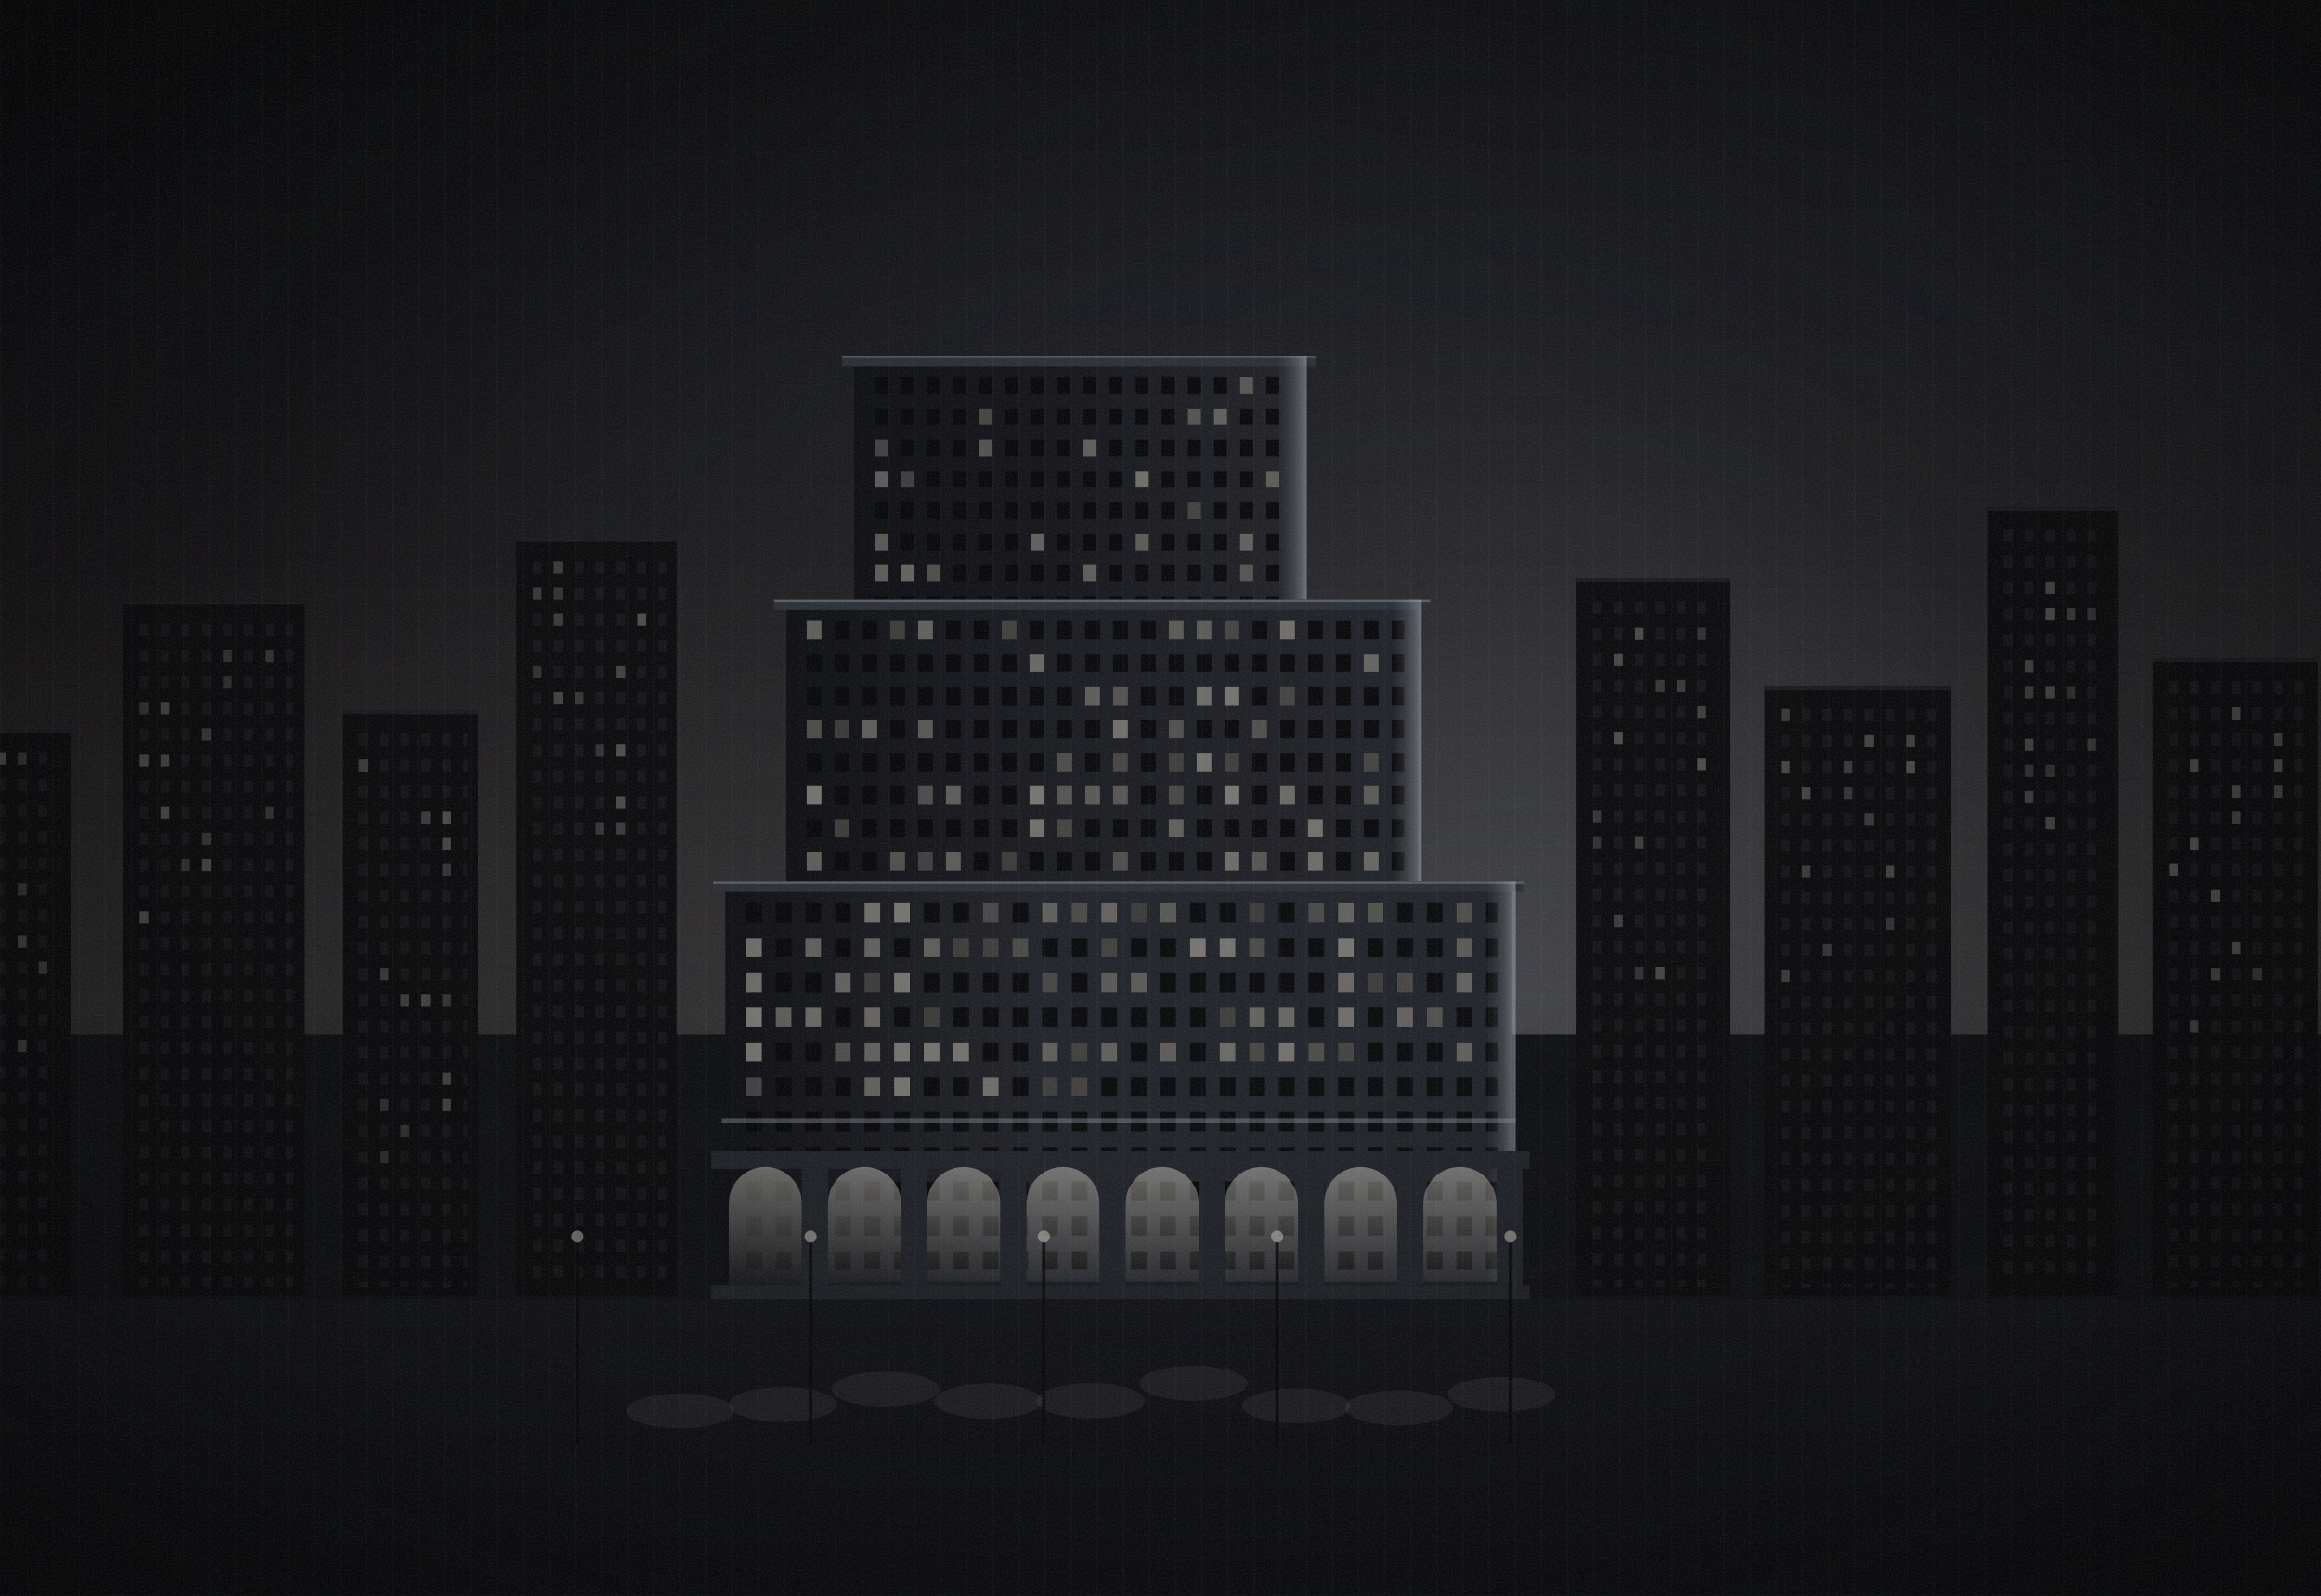
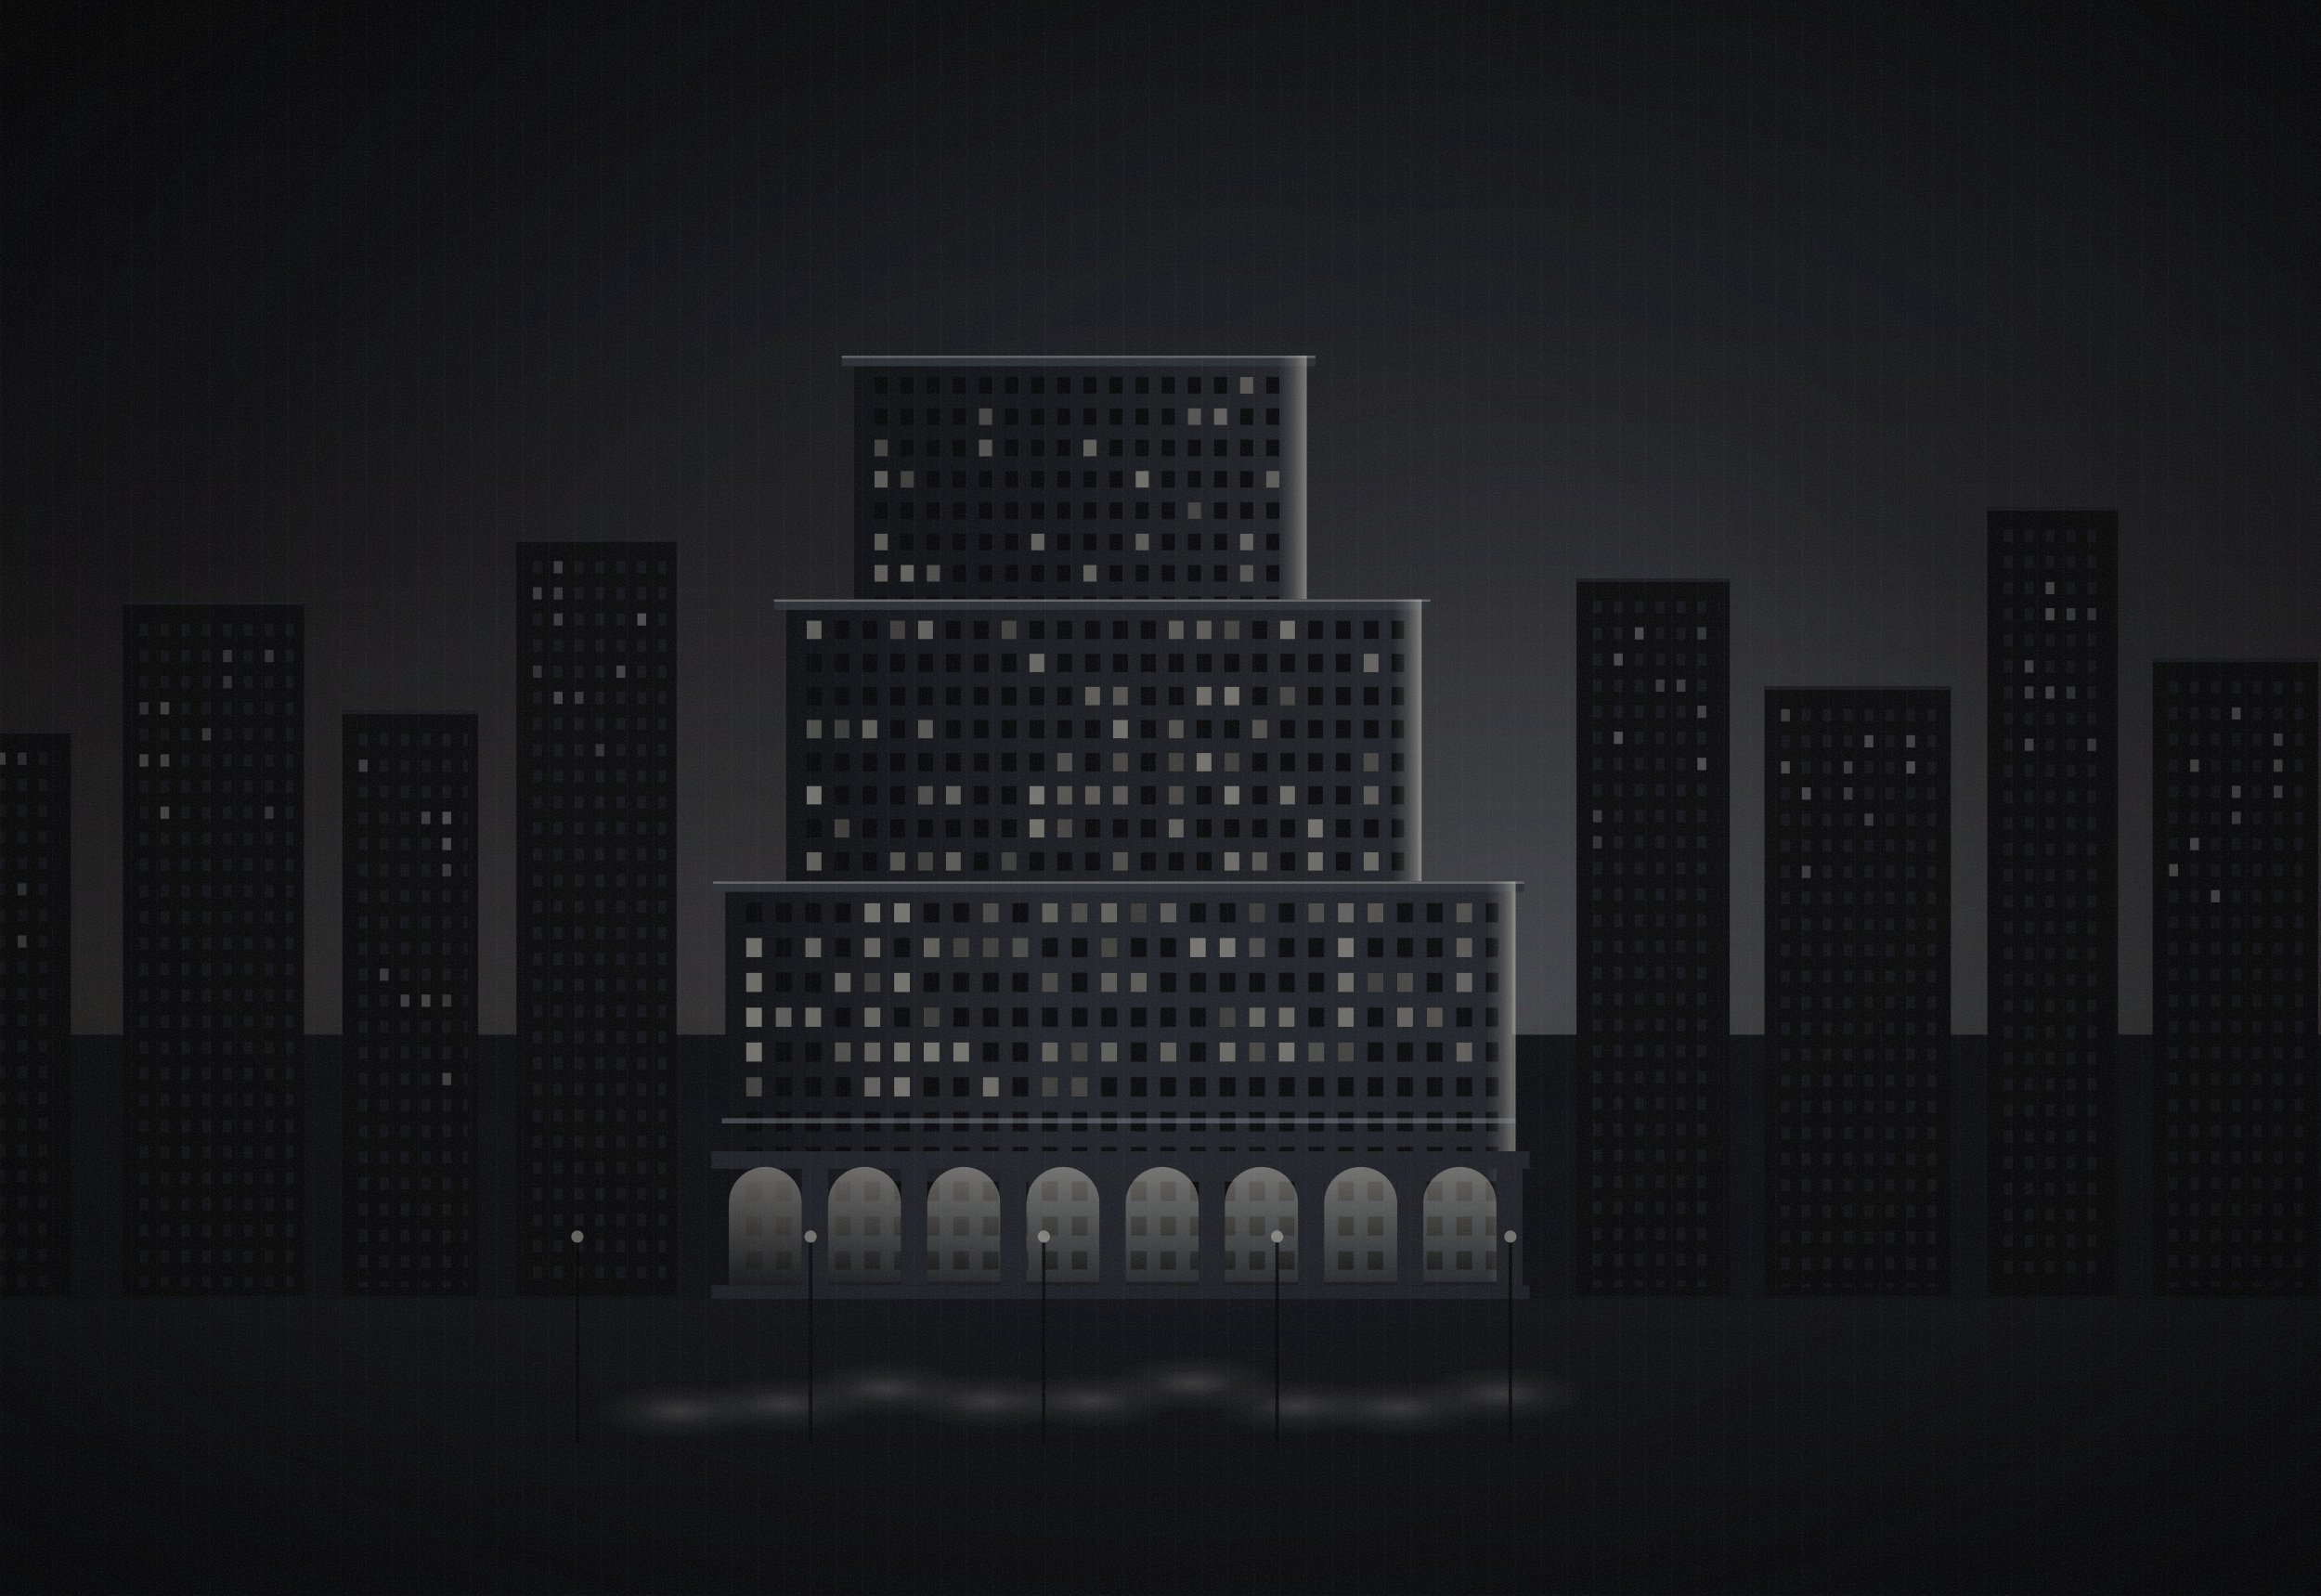
<svg xmlns="http://www.w3.org/2000/svg" width="1600" height="1100" viewBox="0 0 1600 1100" preserveAspectRatio="xMidYMid slice" role="img" aria-labelledby="omaxe-chowk-gallery-04-title">
  <defs>
    <linearGradient id="omaxe-chowk-gallery-04-ground" gradientUnits="userSpaceOnUse" x1="0" y1="820" x2="0" y2="2900">
      <stop offset="0" stop-color="#0e0f12" />
      <stop offset="0.42" stop-color="#131418" />
      <stop offset="1" stop-color="#131418" />
    </linearGradient>
    <pattern id="omaxe-chowk-gallery-04-sb0" x="132" y="340" width="24" height="30" patternUnits="userSpaceOnUse">
      <rect x="7" y="8" width="10" height="14" fill="#212429" fill-opacity="0.85" />
    </pattern>
    <pattern id="omaxe-chowk-gallery-04-sb1" x="384" y="466" width="24" height="30" patternUnits="userSpaceOnUse">
      <rect x="7" y="8" width="10" height="14" fill="#212429" fill-opacity="0.85" />
    </pattern>
    <pattern id="omaxe-chowk-gallery-04-sb2" x="584" y="268" width="24" height="30" patternUnits="userSpaceOnUse">
      <rect x="7" y="8" width="10" height="14" fill="#212429" fill-opacity="0.85" />
    </pattern>
    <pattern id="omaxe-chowk-gallery-04-sb3" x="1802" y="314" width="24" height="30" patternUnits="userSpaceOnUse">
      <rect x="7" y="8" width="10" height="14" fill="#212429" fill-opacity="0.85" />
    </pattern>
    <pattern id="omaxe-chowk-gallery-04-sb4" x="2018" y="438" width="24" height="30" patternUnits="userSpaceOnUse">
      <rect x="7" y="8" width="10" height="14" fill="#212429" fill-opacity="0.85" />
    </pattern>
    <pattern id="omaxe-chowk-gallery-04-sb5" x="2274" y="232" width="24" height="30" patternUnits="userSpaceOnUse">
      <rect x="7" y="8" width="10" height="14" fill="#212429" fill-opacity="0.85" />
    </pattern>
    <pattern id="omaxe-chowk-gallery-04-sb6" x="-128" y="488" width="24" height="30" patternUnits="userSpaceOnUse">
      <rect x="7" y="8" width="10" height="14" fill="#212429" fill-opacity="0.85" />
    </pattern>
    <pattern id="omaxe-chowk-gallery-04-sb7" x="2464" y="406" width="24" height="30" patternUnits="userSpaceOnUse">
      <rect x="7" y="8" width="10" height="14" fill="#212429" fill-opacity="0.85" />
    </pattern>
    <linearGradient id="omaxe-chowk-gallery-04-facem0" gradientUnits="userSpaceOnUse" x1="960" y1="0" x2="1476" y2="0">
      <stop offset="0" stop-color="#0e0f12" />
      <stop offset="0.4" stop-color="#131418" />
      <stop offset="1" stop-color="#212429" />
    </linearGradient>
    <pattern id="omaxe-chowk-gallery-04-patm0" x="976" y="56" width="30" height="36" patternUnits="userSpaceOnUse">
      <rect x="7.5" y="8.5" width="15" height="19" fill="#060607" fill-opacity="0.9" />
    </pattern>
    <linearGradient id="omaxe-chowk-gallery-04-rimm0" gradientUnits="userSpaceOnUse" x1="1448" y1="0" x2="1480" y2="0">
-       <stop offset="0" stop-color="#b4bac2" stop-opacity="0" />
-       <stop offset="0.55" stop-color="#b4bac2" stop-opacity="0.2" />
-       <stop offset="1" stop-color="#b4bac2" stop-opacity="0.5" />
+       <stop offset="0" stop-color="#d9d5ca" stop-opacity="0" />
+       <stop offset="0.55" stop-color="#d9d5ca" stop-opacity="0.2" />
+       <stop offset="1" stop-color="#d9d5ca" stop-opacity="0.5" />
    </linearGradient>
    <linearGradient id="omaxe-chowk-gallery-04-facem1" gradientUnits="userSpaceOnUse" x1="882" y1="0" x2="1608" y2="0">
      <stop offset="0" stop-color="#0e0f12" />
      <stop offset="0.4" stop-color="#191b20" />
      <stop offset="1" stop-color="#212429" />
    </linearGradient>
    <pattern id="omaxe-chowk-gallery-04-patm1" x="898" y="336" width="32" height="38" patternUnits="userSpaceOnUse">
      <rect x="7.5" y="8.5" width="17" height="21" fill="#060607" fill-opacity="0.9" />
    </pattern>
    <linearGradient id="omaxe-chowk-gallery-04-rimm1" gradientUnits="userSpaceOnUse" x1="1580" y1="0" x2="1612" y2="0">
-       <stop offset="0" stop-color="#b4bac2" stop-opacity="0" />
-       <stop offset="0.55" stop-color="#b4bac2" stop-opacity="0.2" />
-       <stop offset="1" stop-color="#b4bac2" stop-opacity="0.5" />
+       <stop offset="0" stop-color="#d9d5ca" stop-opacity="0" />
+       <stop offset="0.55" stop-color="#d9d5ca" stop-opacity="0.2" />
+       <stop offset="1" stop-color="#d9d5ca" stop-opacity="0.5" />
    </linearGradient>
    <linearGradient id="omaxe-chowk-gallery-04-facem2" gradientUnits="userSpaceOnUse" x1="812" y1="0" x2="1716" y2="0">
      <stop offset="0" stop-color="#0e0f12" />
      <stop offset="0.4" stop-color="#212429" />
      <stop offset="1" stop-color="#212429" />
    </linearGradient>
    <pattern id="omaxe-chowk-gallery-04-patm2" x="828" y="660" width="34" height="40" patternUnits="userSpaceOnUse">
      <rect x="8" y="9" width="18" height="22" fill="#060607" fill-opacity="0.9" />
    </pattern>
    <linearGradient id="omaxe-chowk-gallery-04-rimm2" gradientUnits="userSpaceOnUse" x1="1688" y1="0" x2="1720" y2="0">
-       <stop offset="0" stop-color="#b4bac2" stop-opacity="0" />
-       <stop offset="0.55" stop-color="#b4bac2" stop-opacity="0.2" />
-       <stop offset="1" stop-color="#b4bac2" stop-opacity="0.5" />
+       <stop offset="0" stop-color="#d9d5ca" stop-opacity="0" />
+       <stop offset="0.55" stop-color="#d9d5ca" stop-opacity="0.2" />
+       <stop offset="1" stop-color="#d9d5ca" stop-opacity="0.5" />
    </linearGradient>
    <linearGradient id="omaxe-chowk-gallery-04-bay0" gradientUnits="userSpaceOnUse" x1="0" y1="972" x2="0" y2="1108">
      <stop offset="0" stop-color="#d9d5ca" stop-opacity="0.483" />
      <stop offset="1" stop-color="#d9d5ca" stop-opacity="0.05" />
    </linearGradient>
    <linearGradient id="omaxe-chowk-gallery-04-bay1" gradientUnits="userSpaceOnUse" x1="0" y1="972" x2="0" y2="1108">
      <stop offset="0" stop-color="#d9d5ca" stop-opacity="0.483" />
      <stop offset="1" stop-color="#d9d5ca" stop-opacity="0.05" />
    </linearGradient>
    <linearGradient id="omaxe-chowk-gallery-04-bay2" gradientUnits="userSpaceOnUse" x1="0" y1="972" x2="0" y2="1108">
      <stop offset="0" stop-color="#d9d5ca" stop-opacity="0.483" />
      <stop offset="1" stop-color="#d9d5ca" stop-opacity="0.05" />
    </linearGradient>
    <linearGradient id="omaxe-chowk-gallery-04-bay3" gradientUnits="userSpaceOnUse" x1="0" y1="972" x2="0" y2="1108">
      <stop offset="0" stop-color="#d9d5ca" stop-opacity="0.483" />
      <stop offset="1" stop-color="#d9d5ca" stop-opacity="0.05" />
    </linearGradient>
    <linearGradient id="omaxe-chowk-gallery-04-bay4" gradientUnits="userSpaceOnUse" x1="0" y1="972" x2="0" y2="1108">
      <stop offset="0" stop-color="#d9d5ca" stop-opacity="0.483" />
      <stop offset="1" stop-color="#d9d5ca" stop-opacity="0.05" />
    </linearGradient>
    <linearGradient id="omaxe-chowk-gallery-04-bay5" gradientUnits="userSpaceOnUse" x1="0" y1="972" x2="0" y2="1108">
      <stop offset="0" stop-color="#d9d5ca" stop-opacity="0.483" />
      <stop offset="1" stop-color="#d9d5ca" stop-opacity="0.05" />
    </linearGradient>
    <linearGradient id="omaxe-chowk-gallery-04-bay6" gradientUnits="userSpaceOnUse" x1="0" y1="972" x2="0" y2="1108">
      <stop offset="0" stop-color="#d9d5ca" stop-opacity="0.483" />
      <stop offset="1" stop-color="#d9d5ca" stop-opacity="0.05" />
    </linearGradient>
    <linearGradient id="omaxe-chowk-gallery-04-bay7" gradientUnits="userSpaceOnUse" x1="0" y1="972" x2="0" y2="1108">
      <stop offset="0" stop-color="#d9d5ca" stop-opacity="0.483" />
      <stop offset="1" stop-color="#d9d5ca" stop-opacity="0.05" />
    </linearGradient>
    <linearGradient id="omaxe-chowk-gallery-04-street" gradientUnits="userSpaceOnUse" x1="0" y1="1124" x2="0" y2="2900">
      <stop offset="0" stop-color="#131418" stop-opacity="1" />
      <stop offset="0.35" stop-color="#0a0a0c" stop-opacity="1" />
      <stop offset="1" stop-color="#060607" stop-opacity="1" />
    </linearGradient>
+     <radialGradient id="omaxe-chowk-gallery-04-lamppool">
+       <stop offset="0" stop-color="#d9d5ca" stop-opacity="0.248" />
+       <stop offset="0.5" stop-color="#d9d5ca" stop-opacity="0.078" />
+       <stop offset="1" stop-color="#d9d5ca" stop-opacity="0" />
+     </radialGradient>
    <linearGradient id="omaxe-chowk-gallery-04-sky" gradientUnits="userSpaceOnUse" x1="0" y1="0" x2="0" y2="1100">
      <stop offset="0" stop-color="#060607" />
      <stop offset="0.188" stop-color="#0b0b0e" />
      <stop offset="0.648" stop-color="#191410" />
      <stop offset="1" stop-color="#0a0a0c" />
    </linearGradient>
    <radialGradient id="omaxe-chowk-gallery-04-glow" gradientUnits="userSpaceOnUse" cx="1044.8" cy="677.2" r="1472">
      <stop offset="0" stop-color="#767d88" stop-opacity="0.38" />
      <stop offset="0.3" stop-color="#767d88" stop-opacity="0.16" />
      <stop offset="0.66" stop-color="#767d88" stop-opacity="0.046" />
      <stop offset="1" stop-color="#767d88" stop-opacity="0" />
    </radialGradient>
    <linearGradient id="omaxe-chowk-gallery-04-haze" gradientUnits="userSpaceOnUse" x1="0" y1="383.2" x2="0" y2="889.2">
      <stop offset="0" stop-color="#5a616b" stop-opacity="0" />
      <stop offset="0.62" stop-color="#5a616b" stop-opacity="0.22" />
      <stop offset="0.82" stop-color="#5a616b" stop-opacity="0.11" />
      <stop offset="1" stop-color="#5a616b" stop-opacity="0" />
    </linearGradient>
    <pattern id="omaxe-chowk-gallery-04-grid" width="18" height="18" patternUnits="userSpaceOnUse">
      <rect x="0" y="0" width="1" height="18" fill="#f5f3ee" fill-opacity="0.5" />
    </pattern>
    <radialGradient id="omaxe-chowk-gallery-04-vignette" cx="0.5" cy="0.46" r="0.78">
      <stop offset="0.3" stop-color="#000000" stop-opacity="0" />
      <stop offset="0.68" stop-color="#000000" stop-opacity="0.26" />
      <stop offset="1" stop-color="#060607" stop-opacity="0.82" />
    </radialGradient>
    <filter id="omaxe-chowk-gallery-04-grain" x="-2%" y="-2%" width="104%" height="104%" color-interpolation-filters="sRGB">
      <feTurbulence type="fractalNoise" baseFrequency="0.82" numOctaves="3" seed="11" stitchTiles="stitch" result="noise" />
      <feColorMatrix in="noise" type="matrix" values="0 0 0 0 1 0 0 0 0 1 0 0 0 0 1 0.9 0 0 0 -0.36" />
    </filter>
  </defs>
  <rect x="0" y="0" width="1600" height="1100" fill="url(#omaxe-chowk-gallery-04-sky)" />
  <rect x="0" y="0" width="1600" height="1100" fill="url(#omaxe-chowk-gallery-04-glow)" />
  <rect x="0" y="0" width="1600" height="1100" fill="url(#omaxe-chowk-gallery-04-haze)" />
  <g transform="translate(12.8 221.2) scale(0.6)">
    <rect x="-1800" y="820" width="6200" height="2080" fill="url(#omaxe-chowk-gallery-04-ground)" />
    <rect x="120" y="322" width="208" height="798" fill="#0a0a0c" />
    <rect x="132" y="340" width="184" height="770" fill="url(#omaxe-chowk-gallery-04-sb0)" opacity="0.55" />
    <rect x="235" y="378" width="10" height="14" fill="#d9d5ca" fill-opacity="0.166" />
    <rect x="283" y="378" width="10" height="14" fill="#d9d5ca" fill-opacity="0.166" />
    <rect x="235" y="408" width="10" height="14" fill="#d9d5ca" fill-opacity="0.149" />
    <rect x="139" y="438" width="10" height="14" fill="#d9d5ca" fill-opacity="0.152" />
    <rect x="163" y="438" width="10" height="14" fill="#d9d5ca" fill-opacity="0.266" />
    <rect x="211" y="468" width="10" height="14" fill="#d9d5ca" fill-opacity="0.188" />
    <rect x="139" y="498" width="10" height="14" fill="#d9d5ca" fill-opacity="0.267" />
    <rect x="163" y="498" width="10" height="14" fill="#d9d5ca" fill-opacity="0.262" />
    <rect x="163" y="558" width="10" height="14" fill="#d9d5ca" fill-opacity="0.292" />
    <rect x="283" y="558" width="10" height="14" fill="#d9d5ca" fill-opacity="0.16" />
-     <rect x="211" y="588" width="10" height="14" fill="#d9d5ca" fill-opacity="0.177" />
-     <rect x="187" y="618" width="10" height="14" fill="#d9d5ca" fill-opacity="0.156" />
-     <rect x="211" y="618" width="10" height="14" fill="#d9d5ca" fill-opacity="0.273" />
-     <rect x="139" y="678" width="10" height="14" fill="#d9d5ca" fill-opacity="0.275" />
    <rect x="120" y="322" width="208" height="4" fill="#191b20" />
    <rect x="372" y="448" width="156" height="672" fill="#0a0a0c" />
    <rect x="384" y="466" width="132" height="644" fill="url(#omaxe-chowk-gallery-04-sb1)" opacity="0.55" />
    <rect x="391" y="504" width="10" height="14" fill="#d9d5ca" fill-opacity="0.208" />
    <rect x="463" y="564" width="10" height="14" fill="#d9d5ca" fill-opacity="0.214" />
    <rect x="487" y="564" width="10" height="14" fill="#d9d5ca" fill-opacity="0.297" />
    <rect x="487" y="594" width="10" height="14" fill="#d9d5ca" fill-opacity="0.264" />
    <rect x="487" y="624" width="10" height="14" fill="#d9d5ca" fill-opacity="0.178" />
    <rect x="415" y="744" width="10" height="14" fill="#d9d5ca" fill-opacity="0.205" />
    <rect x="439" y="774" width="10" height="14" fill="#d9d5ca" fill-opacity="0.228" />
    <rect x="463" y="774" width="10" height="14" fill="#d9d5ca" fill-opacity="0.27" />
    <rect x="487" y="774" width="10" height="14" fill="#d9d5ca" fill-opacity="0.173" />
    <rect x="487" y="864" width="10" height="14" fill="#d9d5ca" fill-opacity="0.246" />
-     <rect x="415" y="894" width="10" height="14" fill="#d9d5ca" fill-opacity="0.15" />
-     <rect x="487" y="894" width="10" height="14" fill="#d9d5ca" fill-opacity="0.245" />
-     <rect x="439" y="924" width="10" height="14" fill="#d9d5ca" fill-opacity="0.162" />
-     <rect x="415" y="954" width="10" height="14" fill="#d9d5ca" fill-opacity="0.138" />
    <rect x="372" y="448" width="156" height="4" fill="#191b20" />
    <rect x="572" y="250" width="184" height="870" fill="#0a0a0c" />
    <rect x="584" y="268" width="160" height="842" fill="url(#omaxe-chowk-gallery-04-sb2)" opacity="0.55" />
    <rect x="615" y="276" width="10" height="14" fill="#d9d5ca" fill-opacity="0.201" />
    <rect x="591" y="306" width="10" height="14" fill="#d9d5ca" fill-opacity="0.195" />
    <rect x="615" y="306" width="10" height="14" fill="#d9d5ca" fill-opacity="0.161" />
    <rect x="615" y="336" width="10" height="14" fill="#d9d5ca" fill-opacity="0.201" />
    <rect x="711" y="336" width="10" height="14" fill="#d9d5ca" fill-opacity="0.291" />
    <rect x="591" y="396" width="10" height="14" fill="#d9d5ca" fill-opacity="0.14" />
    <rect x="687" y="396" width="10" height="14" fill="#d9d5ca" fill-opacity="0.235" />
    <rect x="615" y="426" width="10" height="14" fill="#d9d5ca" fill-opacity="0.241" />
    <rect x="639" y="426" width="10" height="14" fill="#d9d5ca" fill-opacity="0.165" />
    <rect x="663" y="486" width="10" height="14" fill="#d9d5ca" fill-opacity="0.143" />
-     <rect x="687" y="486" width="10" height="14" fill="#d9d5ca" fill-opacity="0.296" />
-     <rect x="687" y="546" width="10" height="14" fill="#d9d5ca" fill-opacity="0.275" />
-     <rect x="663" y="576" width="10" height="14" fill="#d9d5ca" fill-opacity="0.161" />
-     <rect x="687" y="576" width="10" height="14" fill="#d9d5ca" fill-opacity="0.195" />
    <rect x="572" y="250" width="184" height="4" fill="#191b20" />
    <rect x="1790" y="296" width="176" height="824" fill="#0a0a0c" />
    <rect x="1802" y="314" width="152" height="796" fill="url(#omaxe-chowk-gallery-04-sb3)" opacity="0.55" />
    <rect x="1857" y="352" width="10" height="14" fill="#d9d5ca" fill-opacity="0.27" />
    <rect x="1929" y="352" width="10" height="14" fill="#d9d5ca" fill-opacity="0.142" />
    <rect x="1833" y="382" width="10" height="14" fill="#d9d5ca" fill-opacity="0.254" />
    <rect x="1881" y="412" width="10" height="14" fill="#d9d5ca" fill-opacity="0.164" />
    <rect x="1905" y="412" width="10" height="14" fill="#d9d5ca" fill-opacity="0.191" />
    <rect x="1929" y="442" width="10" height="14" fill="#d9d5ca" fill-opacity="0.215" />
    <rect x="1833" y="472" width="10" height="14" fill="#d9d5ca" fill-opacity="0.289" />
    <rect x="1929" y="502" width="10" height="14" fill="#d9d5ca" fill-opacity="0.293" />
    <rect x="1809" y="562" width="10" height="14" fill="#d9d5ca" fill-opacity="0.171" />
    <rect x="1809" y="592" width="10" height="14" fill="#d9d5ca" fill-opacity="0.138" />
-     <rect x="1857" y="592" width="10" height="14" fill="#d9d5ca" fill-opacity="0.203" />
-     <rect x="1833" y="682" width="10" height="14" fill="#d9d5ca" fill-opacity="0.192" />
-     <rect x="1857" y="742" width="10" height="14" fill="#d9d5ca" fill-opacity="0.149" />
-     <rect x="1881" y="742" width="10" height="14" fill="#d9d5ca" fill-opacity="0.253" />
    <rect x="1790" y="296" width="176" height="4" fill="#191b20" />
    <rect x="2006" y="420" width="214" height="700" fill="#0a0a0c" />
    <rect x="2018" y="438" width="190" height="672" fill="url(#omaxe-chowk-gallery-04-sb4)" opacity="0.55" />
    <rect x="2025" y="446" width="10" height="14" fill="#d9d5ca" fill-opacity="0.192" />
    <rect x="2121" y="476" width="10" height="14" fill="#d9d5ca" fill-opacity="0.261" />
    <rect x="2169" y="476" width="10" height="14" fill="#d9d5ca" fill-opacity="0.242" />
    <rect x="2025" y="506" width="10" height="14" fill="#d9d5ca" fill-opacity="0.254" />
    <rect x="2097" y="506" width="10" height="14" fill="#d9d5ca" fill-opacity="0.194" />
    <rect x="2169" y="506" width="10" height="14" fill="#d9d5ca" fill-opacity="0.295" />
    <rect x="2049" y="536" width="10" height="14" fill="#d9d5ca" fill-opacity="0.252" />
    <rect x="2097" y="536" width="10" height="14" fill="#d9d5ca" fill-opacity="0.176" />
    <rect x="2121" y="566" width="10" height="14" fill="#d9d5ca" fill-opacity="0.198" />
    <rect x="2049" y="626" width="10" height="14" fill="#d9d5ca" fill-opacity="0.2" />
-     <rect x="2145" y="626" width="10" height="14" fill="#d9d5ca" fill-opacity="0.255" />
-     <rect x="2145" y="686" width="10" height="14" fill="#d9d5ca" fill-opacity="0.177" />
-     <rect x="2073" y="716" width="10" height="14" fill="#d9d5ca" fill-opacity="0.173" />
-     <rect x="2025" y="746" width="10" height="14" fill="#d9d5ca" fill-opacity="0.203" />
    <rect x="2006" y="420" width="214" height="4" fill="#191b20" />
    <rect x="2262" y="214" width="150" height="906" fill="#0a0a0c" />
    <rect x="2274" y="232" width="126" height="878" fill="url(#omaxe-chowk-gallery-04-sb5)" opacity="0.55" />
    <rect x="2329" y="300" width="10" height="14" fill="#d9d5ca" fill-opacity="0.258" />
    <rect x="2329" y="330" width="10" height="14" fill="#d9d5ca" fill-opacity="0.287" />
    <rect x="2353" y="330" width="10" height="14" fill="#d9d5ca" fill-opacity="0.192" />
    <rect x="2377" y="330" width="10" height="14" fill="#d9d5ca" fill-opacity="0.143" />
    <rect x="2305" y="390" width="10" height="14" fill="#d9d5ca" fill-opacity="0.241" />
    <rect x="2305" y="420" width="10" height="14" fill="#d9d5ca" fill-opacity="0.198" />
    <rect x="2329" y="420" width="10" height="14" fill="#d9d5ca" fill-opacity="0.249" />
    <rect x="2353" y="420" width="10" height="14" fill="#d9d5ca" fill-opacity="0.141" />
    <rect x="2305" y="480" width="10" height="14" fill="#d9d5ca" fill-opacity="0.24" />
    <rect x="2377" y="480" width="10" height="14" fill="#d9d5ca" fill-opacity="0.186" />
-     <rect x="2305" y="510" width="10" height="14" fill="#d9d5ca" fill-opacity="0.141" />
-     <rect x="2329" y="510" width="10" height="14" fill="#d9d5ca" fill-opacity="0.15" />
-     <rect x="2305" y="540" width="10" height="14" fill="#d9d5ca" fill-opacity="0.217" />
-     <rect x="2329" y="570" width="10" height="14" fill="#d9d5ca" fill-opacity="0.246" />
    <rect x="2262" y="214" width="150" height="4" fill="#191b20" />
    <rect x="-140" y="470" width="200" height="650" fill="#0a0a0c" />
    <rect x="-128" y="488" width="176" height="622" fill="url(#omaxe-chowk-gallery-04-sb6)" opacity="0.55" />
    <rect x="-121" y="496" width="10" height="14" fill="#d9d5ca" fill-opacity="0.222" />
    <rect x="-25" y="496" width="10" height="14" fill="#d9d5ca" fill-opacity="0.259" />
    <rect x="-1" y="496" width="10" height="14" fill="#d9d5ca" fill-opacity="0.149" />
    <rect x="-97" y="526" width="10" height="14" fill="#d9d5ca" fill-opacity="0.253" />
    <rect x="-121" y="556" width="10" height="14" fill="#d9d5ca" fill-opacity="0.15" />
    <rect x="-49" y="586" width="10" height="14" fill="#d9d5ca" fill-opacity="0.239" />
    <rect x="-97" y="616" width="10" height="14" fill="#d9d5ca" fill-opacity="0.273" />
    <rect x="-97" y="646" width="10" height="14" fill="#d9d5ca" fill-opacity="0.147" />
    <rect x="-1" y="646" width="10" height="14" fill="#d9d5ca" fill-opacity="0.156" />
    <rect x="-1" y="706" width="10" height="14" fill="#d9d5ca" fill-opacity="0.226" />
-     <rect x="23" y="736" width="10" height="14" fill="#d9d5ca" fill-opacity="0.183" />
-     <rect x="-97" y="826" width="10" height="14" fill="#d9d5ca" fill-opacity="0.218" />
-     <rect x="-73" y="826" width="10" height="14" fill="#d9d5ca" fill-opacity="0.29" />
-     <rect x="-1" y="826" width="10" height="14" fill="#d9d5ca" fill-opacity="0.2" />
    <rect x="-140" y="470" width="200" height="4" fill="#191b20" />
    <rect x="2452" y="388" width="190" height="732" fill="#0a0a0c" />
    <rect x="2464" y="406" width="166" height="704" fill="url(#omaxe-chowk-gallery-04-sb7)" opacity="0.55" />
    <rect x="2543" y="444" width="10" height="14" fill="#d9d5ca" fill-opacity="0.264" />
    <rect x="2591" y="474" width="10" height="14" fill="#d9d5ca" fill-opacity="0.239" />
    <rect x="2495" y="504" width="10" height="14" fill="#d9d5ca" fill-opacity="0.261" />
    <rect x="2591" y="504" width="10" height="14" fill="#d9d5ca" fill-opacity="0.258" />
    <rect x="2543" y="534" width="10" height="14" fill="#d9d5ca" fill-opacity="0.256" />
    <rect x="2591" y="534" width="10" height="14" fill="#d9d5ca" fill-opacity="0.239" />
    <rect x="2543" y="564" width="10" height="14" fill="#d9d5ca" fill-opacity="0.229" />
    <rect x="2495" y="594" width="10" height="14" fill="#d9d5ca" fill-opacity="0.3" />
    <rect x="2471" y="624" width="10" height="14" fill="#d9d5ca" fill-opacity="0.293" />
    <rect x="2519" y="654" width="10" height="14" fill="#d9d5ca" fill-opacity="0.289" />
-     <rect x="2543" y="714" width="10" height="14" fill="#d9d5ca" fill-opacity="0.279" />
-     <rect x="2519" y="744" width="10" height="14" fill="#d9d5ca" fill-opacity="0.231" />
-     <rect x="2567" y="744" width="10" height="14" fill="#d9d5ca" fill-opacity="0.165" />
-     <rect x="2495" y="804" width="10" height="14" fill="#d9d5ca" fill-opacity="0.218" />
    <rect x="2452" y="388" width="190" height="4" fill="#191b20" />
    <rect x="960" y="40" width="516" height="304" fill="url(#omaxe-chowk-gallery-04-facem0)" />
    <rect x="976" y="56" width="484" height="274" fill="url(#omaxe-chowk-gallery-04-patm0)" />
    <rect x="1403.5" y="64.5" width="15" height="19" fill="#d9d5ca" fill-opacity="0.384" />
    <rect x="1103.5" y="100.5" width="15" height="19" fill="#d9d5ca" fill-opacity="0.303" />
    <rect x="1343.5" y="100.5" width="15" height="19" fill="#d9d5ca" fill-opacity="0.375" />
    <rect x="1373.5" y="100.5" width="15" height="19" fill="#d9d5ca" fill-opacity="0.439" />
    <rect x="983.5" y="136.5" width="15" height="19" fill="#d9d5ca" fill-opacity="0.285" />
    <rect x="1103.5" y="136.5" width="15" height="19" fill="#d9d5ca" fill-opacity="0.373" />
    <rect x="1223.5" y="136.5" width="15" height="19" fill="#d9d5ca" fill-opacity="0.421" />
    <rect x="983.5" y="172.5" width="15" height="19" fill="#d9d5ca" fill-opacity="0.41" />
    <rect x="1013.5" y="172.5" width="15" height="19" fill="#d9d5ca" fill-opacity="0.268" />
    <rect x="1283.5" y="172.5" width="15" height="19" fill="#d9d5ca" fill-opacity="0.502" />
    <rect x="1433.5" y="172.5" width="15" height="19" fill="#d9d5ca" fill-opacity="0.412" />
    <rect x="1343.5" y="208.5" width="15" height="19" fill="#d9d5ca" fill-opacity="0.287" />
    <rect x="983.5" y="244.5" width="15" height="19" fill="#d9d5ca" fill-opacity="0.394" />
    <rect x="1163.5" y="244.5" width="15" height="19" fill="#d9d5ca" fill-opacity="0.435" />
    <rect x="1283.5" y="244.5" width="15" height="19" fill="#d9d5ca" fill-opacity="0.405" />
    <rect x="1403.5" y="244.5" width="15" height="19" fill="#d9d5ca" fill-opacity="0.442" />
    <rect x="983.5" y="280.5" width="15" height="19" fill="#d9d5ca" fill-opacity="0.414" />
    <rect x="1013.5" y="280.5" width="15" height="19" fill="#d9d5ca" fill-opacity="0.451" />
    <rect x="1043.5" y="280.5" width="15" height="19" fill="#d9d5ca" fill-opacity="0.343" />
    <rect x="1223.5" y="280.5" width="15" height="19" fill="#d9d5ca" fill-opacity="0.422" />
    <rect x="1403.5" y="280.5" width="15" height="19" fill="#d9d5ca" fill-opacity="0.377" />
    <rect x="946" y="40" width="544" height="12" fill="#2b2f36" />
-     <rect x="946" y="40" width="544" height="2.6" fill="#b4bac2" fill-opacity="0.34" />
+     <rect x="946" y="40" width="544" height="2.6" fill="#d9d5ca" fill-opacity="0.34" />
    <rect x="1448" y="40" width="32" height="304" fill="url(#omaxe-chowk-gallery-04-rimm0)" />
    <rect x="882" y="320" width="726" height="348" fill="url(#omaxe-chowk-gallery-04-facem1)" />
    <rect x="898" y="336" width="694" height="318" fill="url(#omaxe-chowk-gallery-04-patm1)" />
    <rect x="905.5" y="344.5" width="17" height="21" fill="#d9d5ca" fill-opacity="0.422" />
    <rect x="1001.5" y="344.5" width="17" height="21" fill="#d9d5ca" fill-opacity="0.266" />
    <rect x="1033.5" y="344.5" width="17" height="21" fill="#d9d5ca" fill-opacity="0.441" />
    <rect x="1129.5" y="344.5" width="17" height="21" fill="#d9d5ca" fill-opacity="0.283" />
    <rect x="1321.5" y="344.5" width="17" height="21" fill="#d9d5ca" fill-opacity="0.399" />
    <rect x="1353.5" y="344.5" width="17" height="21" fill="#d9d5ca" fill-opacity="0.411" />
    <rect x="1385.5" y="344.5" width="17" height="21" fill="#d9d5ca" fill-opacity="0.293" />
    <rect x="1449.5" y="344.5" width="17" height="21" fill="#d9d5ca" fill-opacity="0.504" />
    <rect x="1161.5" y="382.5" width="17" height="21" fill="#d9d5ca" fill-opacity="0.476" />
    <rect x="1545.5" y="382.5" width="17" height="21" fill="#d9d5ca" fill-opacity="0.455" />
    <rect x="1225.5" y="420.5" width="17" height="21" fill="#d9d5ca" fill-opacity="0.414" />
    <rect x="1257.5" y="420.5" width="17" height="21" fill="#d9d5ca" fill-opacity="0.368" />
    <rect x="1353.5" y="420.5" width="17" height="21" fill="#d9d5ca" fill-opacity="0.493" />
    <rect x="1385.5" y="420.5" width="17" height="21" fill="#d9d5ca" fill-opacity="0.525" />
    <rect x="1449.5" y="420.5" width="17" height="21" fill="#d9d5ca" fill-opacity="0.297" />
    <rect x="905.5" y="458.5" width="17" height="21" fill="#d9d5ca" fill-opacity="0.333" />
    <rect x="937.5" y="458.5" width="17" height="21" fill="#d9d5ca" fill-opacity="0.252" />
    <rect x="969.5" y="458.5" width="17" height="21" fill="#d9d5ca" fill-opacity="0.424" />
    <rect x="1033.5" y="458.5" width="17" height="21" fill="#d9d5ca" fill-opacity="0.389" />
    <rect x="1257.5" y="458.5" width="17" height="21" fill="#d9d5ca" fill-opacity="0.509" />
    <rect x="1321.5" y="458.5" width="17" height="21" fill="#d9d5ca" fill-opacity="0.356" />
    <rect x="1417.5" y="458.5" width="17" height="21" fill="#d9d5ca" fill-opacity="0.355" />
    <rect x="1193.5" y="496.5" width="17" height="21" fill="#d9d5ca" fill-opacity="0.337" />
    <rect x="1257.5" y="496.5" width="17" height="21" fill="#d9d5ca" fill-opacity="0.296" />
    <rect x="1321.5" y="496.5" width="17" height="21" fill="#d9d5ca" fill-opacity="0.27" />
    <rect x="1353.5" y="496.5" width="17" height="21" fill="#d9d5ca" fill-opacity="0.523" />
    <rect x="1385.5" y="496.5" width="17" height="21" fill="#d9d5ca" fill-opacity="0.264" />
    <rect x="1545.5" y="496.5" width="17" height="21" fill="#d9d5ca" fill-opacity="0.296" />
    <rect x="905.5" y="534.5" width="17" height="21" fill="#d9d5ca" fill-opacity="0.525" />
    <rect x="1033.5" y="534.5" width="17" height="21" fill="#d9d5ca" fill-opacity="0.336" />
    <rect x="1065.5" y="534.5" width="17" height="21" fill="#d9d5ca" fill-opacity="0.419" />
    <rect x="1161.5" y="534.5" width="17" height="21" fill="#d9d5ca" fill-opacity="0.542" />
    <rect x="1193.5" y="534.5" width="17" height="21" fill="#d9d5ca" fill-opacity="0.379" />
    <rect x="1225.5" y="534.5" width="17" height="21" fill="#d9d5ca" fill-opacity="0.398" />
    <rect x="1257.5" y="534.5" width="17" height="21" fill="#d9d5ca" fill-opacity="0.382" />
    <rect x="1321.5" y="534.5" width="17" height="21" fill="#d9d5ca" fill-opacity="0.313" />
    <rect x="1385.5" y="534.5" width="17" height="21" fill="#d9d5ca" fill-opacity="0.546" />
    <rect x="1449.5" y="534.5" width="17" height="21" fill="#d9d5ca" fill-opacity="0.484" />
    <rect x="1545.5" y="534.5" width="17" height="21" fill="#d9d5ca" fill-opacity="0.4" />
    <rect x="937.5" y="572.5" width="17" height="21" fill="#d9d5ca" fill-opacity="0.259" />
    <rect x="1161.5" y="572.5" width="17" height="21" fill="#d9d5ca" fill-opacity="0.512" />
    <rect x="1193.5" y="572.5" width="17" height="21" fill="#d9d5ca" fill-opacity="0.294" />
    <rect x="1321.5" y="572.5" width="17" height="21" fill="#d9d5ca" fill-opacity="0.428" />
    <rect x="1481.5" y="572.5" width="17" height="21" fill="#d9d5ca" fill-opacity="0.515" />
    <rect x="905.5" y="610.5" width="17" height="21" fill="#d9d5ca" fill-opacity="0.417" />
    <rect x="1001.5" y="610.5" width="17" height="21" fill="#d9d5ca" fill-opacity="0.354" />
    <rect x="1033.5" y="610.5" width="17" height="21" fill="#d9d5ca" fill-opacity="0.275" />
    <rect x="1065.5" y="610.5" width="17" height="21" fill="#d9d5ca" fill-opacity="0.413" />
    <rect x="1129.5" y="610.5" width="17" height="21" fill="#d9d5ca" fill-opacity="0.26" />
    <rect x="1257.5" y="610.5" width="17" height="21" fill="#d9d5ca" fill-opacity="0.345" />
    <rect x="1385.5" y="610.5" width="17" height="21" fill="#d9d5ca" fill-opacity="0.493" />
    <rect x="1417.5" y="610.5" width="17" height="21" fill="#d9d5ca" fill-opacity="0.377" />
    <rect x="1481.5" y="610.5" width="17" height="21" fill="#d9d5ca" fill-opacity="0.495" />
    <rect x="1545.5" y="610.5" width="17" height="21" fill="#d9d5ca" fill-opacity="0.47" />
    <rect x="868" y="320" width="754" height="12" fill="#2b2f36" />
-     <rect x="868" y="320" width="754" height="2.6" fill="#b4bac2" fill-opacity="0.34" />
+     <rect x="868" y="320" width="754" height="2.6" fill="#d9d5ca" fill-opacity="0.34" />
    <rect x="1580" y="320" width="32" height="348" fill="url(#omaxe-chowk-gallery-04-rimm1)" />
    <rect x="812" y="644" width="904" height="460" fill="url(#omaxe-chowk-gallery-04-facem2)" />
    <rect x="828" y="660" width="872" height="430" fill="url(#omaxe-chowk-gallery-04-patm2)" />
    <rect x="972" y="669" width="18" height="22" fill="#d9d5ca" fill-opacity="0.503" />
    <rect x="1006" y="669" width="18" height="22" fill="#d9d5ca" fill-opacity="0.537" />
    <rect x="1108" y="669" width="18" height="22" fill="#d9d5ca" fill-opacity="0.313" />
    <rect x="1176" y="669" width="18" height="22" fill="#d9d5ca" fill-opacity="0.421" />
    <rect x="1210" y="669" width="18" height="22" fill="#d9d5ca" fill-opacity="0.319" />
    <rect x="1244" y="669" width="18" height="22" fill="#d9d5ca" fill-opacity="0.448" />
    <rect x="1278" y="669" width="18" height="22" fill="#d9d5ca" fill-opacity="0.251" />
    <rect x="1312" y="669" width="18" height="22" fill="#d9d5ca" fill-opacity="0.396" />
    <rect x="1414" y="669" width="18" height="22" fill="#d9d5ca" fill-opacity="0.251" />
    <rect x="1482" y="669" width="18" height="22" fill="#d9d5ca" fill-opacity="0.324" />
    <rect x="1516" y="669" width="18" height="22" fill="#d9d5ca" fill-opacity="0.443" />
    <rect x="1550" y="669" width="18" height="22" fill="#d9d5ca" fill-opacity="0.363" />
    <rect x="1652" y="669" width="18" height="22" fill="#d9d5ca" fill-opacity="0.342" />
    <rect x="836" y="709" width="18" height="22" fill="#d9d5ca" fill-opacity="0.495" />
    <rect x="904" y="709" width="18" height="22" fill="#d9d5ca" fill-opacity="0.433" />
    <rect x="972" y="709" width="18" height="22" fill="#d9d5ca" fill-opacity="0.442" />
    <rect x="1040" y="709" width="18" height="22" fill="#d9d5ca" fill-opacity="0.42" />
    <rect x="1074" y="709" width="18" height="22" fill="#d9d5ca" fill-opacity="0.26" />
    <rect x="1108" y="709" width="18" height="22" fill="#d9d5ca" fill-opacity="0.265" />
    <rect x="1142" y="709" width="18" height="22" fill="#d9d5ca" fill-opacity="0.324" />
    <rect x="1244" y="709" width="18" height="22" fill="#d9d5ca" fill-opacity="0.276" />
    <rect x="1346" y="709" width="18" height="22" fill="#d9d5ca" fill-opacity="0.542" />
    <rect x="1380" y="709" width="18" height="22" fill="#d9d5ca" fill-opacity="0.529" />
    <rect x="1414" y="709" width="18" height="22" fill="#d9d5ca" fill-opacity="0.327" />
    <rect x="1516" y="709" width="18" height="22" fill="#d9d5ca" fill-opacity="0.535" />
    <rect x="1652" y="709" width="18" height="22" fill="#d9d5ca" fill-opacity="0.393" />
    <rect x="836" y="749" width="18" height="22" fill="#d9d5ca" fill-opacity="0.484" />
    <rect x="938" y="749" width="18" height="22" fill="#d9d5ca" fill-opacity="0.44" />
    <rect x="972" y="749" width="18" height="22" fill="#d9d5ca" fill-opacity="0.261" />
    <rect x="1006" y="749" width="18" height="22" fill="#d9d5ca" fill-opacity="0.524" />
    <rect x="1176" y="749" width="18" height="22" fill="#d9d5ca" fill-opacity="0.302" />
    <rect x="1244" y="749" width="18" height="22" fill="#d9d5ca" fill-opacity="0.397" />
    <rect x="1278" y="749" width="18" height="22" fill="#d9d5ca" fill-opacity="0.403" />
    <rect x="1516" y="749" width="18" height="22" fill="#d9d5ca" fill-opacity="0.472" />
    <rect x="1550" y="749" width="18" height="22" fill="#d9d5ca" fill-opacity="0.255" />
    <rect x="1584" y="749" width="18" height="22" fill="#d9d5ca" fill-opacity="0.304" />
    <rect x="1652" y="749" width="18" height="22" fill="#d9d5ca" fill-opacity="0.444" />
    <rect x="836" y="789" width="18" height="22" fill="#d9d5ca" fill-opacity="0.543" />
    <rect x="870" y="789" width="18" height="22" fill="#d9d5ca" fill-opacity="0.416" />
    <rect x="904" y="789" width="18" height="22" fill="#d9d5ca" fill-opacity="0.468" />
    <rect x="972" y="789" width="18" height="22" fill="#d9d5ca" fill-opacity="0.458" />
    <rect x="1040" y="789" width="18" height="22" fill="#d9d5ca" fill-opacity="0.256" />
    <rect x="1380" y="789" width="18" height="22" fill="#d9d5ca" fill-opacity="0.263" />
    <rect x="1414" y="789" width="18" height="22" fill="#d9d5ca" fill-opacity="0.445" />
    <rect x="1448" y="789" width="18" height="22" fill="#d9d5ca" fill-opacity="0.464" />
    <rect x="1516" y="789" width="18" height="22" fill="#d9d5ca" fill-opacity="0.498" />
    <rect x="1584" y="789" width="18" height="22" fill="#d9d5ca" fill-opacity="0.442" />
    <rect x="1618" y="789" width="18" height="22" fill="#d9d5ca" fill-opacity="0.354" />
    <rect x="836" y="829" width="18" height="22" fill="#d9d5ca" fill-opacity="0.536" />
    <rect x="938" y="829" width="18" height="22" fill="#d9d5ca" fill-opacity="0.347" />
    <rect x="972" y="829" width="18" height="22" fill="#d9d5ca" fill-opacity="0.433" />
    <rect x="1006" y="829" width="18" height="22" fill="#d9d5ca" fill-opacity="0.524" />
    <rect x="1040" y="829" width="18" height="22" fill="#d9d5ca" fill-opacity="0.521" />
    <rect x="1074" y="829" width="18" height="22" fill="#d9d5ca" fill-opacity="0.522" />
    <rect x="1176" y="829" width="18" height="22" fill="#d9d5ca" fill-opacity="0.418" />
    <rect x="1210" y="829" width="18" height="22" fill="#d9d5ca" fill-opacity="0.272" />
    <rect x="1244" y="829" width="18" height="22" fill="#d9d5ca" fill-opacity="0.421" />
    <rect x="1312" y="829" width="18" height="22" fill="#d9d5ca" fill-opacity="0.413" />
    <rect x="1380" y="829" width="18" height="22" fill="#d9d5ca" fill-opacity="0.476" />
    <rect x="1414" y="829" width="18" height="22" fill="#d9d5ca" fill-opacity="0.303" />
    <rect x="1448" y="829" width="18" height="22" fill="#d9d5ca" fill-opacity="0.517" />
    <rect x="1482" y="829" width="18" height="22" fill="#d9d5ca" fill-opacity="0.335" />
    <rect x="1516" y="829" width="18" height="22" fill="#d9d5ca" fill-opacity="0.288" />
    <rect x="1652" y="829" width="18" height="22" fill="#d9d5ca" fill-opacity="0.423" />
    <rect x="836" y="869" width="18" height="22" fill="#d9d5ca" fill-opacity="0.293" />
    <rect x="972" y="869" width="18" height="22" fill="#d9d5ca" fill-opacity="0.448" />
    <rect x="1006" y="869" width="18" height="22" fill="#d9d5ca" fill-opacity="0.531" />
    <rect x="1108" y="869" width="18" height="22" fill="#d9d5ca" fill-opacity="0.494" />
    <rect x="1176" y="869" width="18" height="22" fill="#d9d5ca" fill-opacity="0.259" />
    <rect x="1210" y="869" width="18" height="22" fill="#d9d5ca" fill-opacity="0.285" />
    <rect x="798" y="644" width="932" height="12" fill="#2b2f36" />
-     <rect x="798" y="644" width="932" height="2.6" fill="#b4bac2" fill-opacity="0.34" />
+     <rect x="798" y="644" width="932" height="2.6" fill="#d9d5ca" fill-opacity="0.34" />
    <rect x="1688" y="644" width="32" height="460" fill="url(#omaxe-chowk-gallery-04-rimm2)" />
    <rect x="808" y="916" width="912" height="6" fill="#939aa4" fill-opacity="0.42" />
    <rect x="796" y="954" width="940" height="20" fill="#212429" />
    <path d="M 816 1108 L 816 1014 A 42 42 0 0 1 900 1014 L 900 1108 Z" fill="url(#omaxe-chowk-gallery-04-bay0)" />
    <rect x="900" y="972" width="30" height="136" fill="#212429" />
    <path d="M 930 1108 L 930 1014 A 42 42 0 0 1 1014 1014 L 1014 1108 Z" fill="url(#omaxe-chowk-gallery-04-bay1)" />
    <rect x="1014" y="972" width="30" height="136" fill="#212429" />
    <path d="M 1044 1108 L 1044 1014 A 42 42 0 0 1 1128 1014 L 1128 1108 Z" fill="url(#omaxe-chowk-gallery-04-bay2)" />
    <rect x="1128" y="972" width="30" height="136" fill="#212429" />
    <path d="M 1158 1108 L 1158 1014 A 42 42 0 0 1 1242 1014 L 1242 1108 Z" fill="url(#omaxe-chowk-gallery-04-bay3)" />
    <rect x="1242" y="972" width="30" height="136" fill="#212429" />
    <path d="M 1272 1108 L 1272 1014 A 42 42 0 0 1 1356 1014 L 1356 1108 Z" fill="url(#omaxe-chowk-gallery-04-bay4)" />
    <rect x="1356" y="972" width="30" height="136" fill="#212429" />
    <path d="M 1386 1108 L 1386 1014 A 42 42 0 0 1 1470 1014 L 1470 1108 Z" fill="url(#omaxe-chowk-gallery-04-bay5)" />
    <rect x="1470" y="972" width="30" height="136" fill="#212429" />
    <path d="M 1500 1108 L 1500 1014 A 42 42 0 0 1 1584 1014 L 1584 1108 Z" fill="url(#omaxe-chowk-gallery-04-bay6)" />
    <rect x="1584" y="972" width="30" height="136" fill="#212429" />
    <path d="M 1614 1108 L 1614 1014 A 42 42 0 0 1 1698 1014 L 1698 1108 Z" fill="url(#omaxe-chowk-gallery-04-bay7)" />
    <rect x="1698" y="972" width="30" height="136" fill="#212429" />
    <rect x="796" y="1108" width="940" height="16" fill="#212429" />
    <rect x="-1800" y="1124" width="6200" height="1776" fill="url(#omaxe-chowk-gallery-04-street)" />
-     <ellipse cx="760" cy="1252.25" rx="62" ry="20" fill="#d9d5ca" fill-opacity="0.089" />
-     <ellipse cx="878" cy="1244.9" rx="62" ry="20" fill="#d9d5ca" fill-opacity="0.089" />
-     <ellipse cx="996" cy="1227.25" rx="62" ry="20" fill="#d9d5ca" fill-opacity="0.089" />
-     <ellipse cx="1114" cy="1241.13" rx="62" ry="20" fill="#d9d5ca" fill-opacity="0.089" />
-     <ellipse cx="1232" cy="1240.74" rx="62" ry="20" fill="#d9d5ca" fill-opacity="0.089" />
-     <ellipse cx="1350" cy="1220.57" rx="62" ry="20" fill="#d9d5ca" fill-opacity="0.089" />
-     <ellipse cx="1468" cy="1246.56" rx="62" ry="20" fill="#d9d5ca" fill-opacity="0.089" />
-     <ellipse cx="1586" cy="1248.84" rx="62" ry="20" fill="#d9d5ca" fill-opacity="0.089" />
-     <ellipse cx="1704" cy="1233.28" rx="62" ry="20" fill="#d9d5ca" fill-opacity="0.089" />
+     <ellipse cx="760" cy="1252.3" rx="98" ry="32" fill="url(#omaxe-chowk-gallery-04-lamppool)" />
+     <ellipse cx="878" cy="1244.9" rx="98" ry="32" fill="url(#omaxe-chowk-gallery-04-lamppool)" />
+     <ellipse cx="996" cy="1227.2" rx="98" ry="32" fill="url(#omaxe-chowk-gallery-04-lamppool)" />
+     <ellipse cx="1114" cy="1241.1" rx="98" ry="32" fill="url(#omaxe-chowk-gallery-04-lamppool)" />
+     <ellipse cx="1232" cy="1240.7" rx="98" ry="32" fill="url(#omaxe-chowk-gallery-04-lamppool)" />
+     <ellipse cx="1350" cy="1220.6" rx="98" ry="32" fill="url(#omaxe-chowk-gallery-04-lamppool)" />
+     <ellipse cx="1468" cy="1246.6" rx="98" ry="32" fill="url(#omaxe-chowk-gallery-04-lamppool)" />
+     <ellipse cx="1586" cy="1248.8" rx="98" ry="32" fill="url(#omaxe-chowk-gallery-04-lamppool)" />
+     <ellipse cx="1704" cy="1233.3" rx="98" ry="32" fill="url(#omaxe-chowk-gallery-04-lamppool)" />
    <rect x="640" y="1058" width="4" height="232" fill="#060607" fill-opacity="0.8" />
    <circle cx="642" cy="1052" r="7" fill="#d9d5ca" fill-opacity="0.52" />
    <rect x="908" y="1058" width="4" height="232" fill="#060607" fill-opacity="0.8" />
    <circle cx="910" cy="1052" r="7" fill="#d9d5ca" fill-opacity="0.52" />
    <rect x="1176" y="1058" width="4" height="232" fill="#060607" fill-opacity="0.8" />
    <circle cx="1178" cy="1052" r="7" fill="#d9d5ca" fill-opacity="0.52" />
    <rect x="1444" y="1058" width="4" height="232" fill="#060607" fill-opacity="0.8" />
    <circle cx="1446" cy="1052" r="7" fill="#d9d5ca" fill-opacity="0.52" />
    <rect x="1712" y="1058" width="4" height="232" fill="#060607" fill-opacity="0.8" />
    <circle cx="1714" cy="1052" r="7" fill="#d9d5ca" fill-opacity="0.52" />
  </g>
  <rect x="0" y="0" width="1600" height="1100" fill="#5a616b" fill-opacity="0.05" />
-   <rect x="0" y="0" width="1600" height="1100" fill="url(#omaxe-chowk-gallery-04-grid)" opacity="0.05" />
+   <rect x="0" y="0" width="1600" height="1100" fill="url(#omaxe-chowk-gallery-04-grid)" opacity="0.04" />
  <rect x="0" y="0" width="1600" height="1100" fill="url(#omaxe-chowk-gallery-04-vignette)" />
  <rect x="0" y="0" width="1600" height="1100" fill="#060607" filter="url(#omaxe-chowk-gallery-04-grain)" opacity="0.13" />
</svg>
